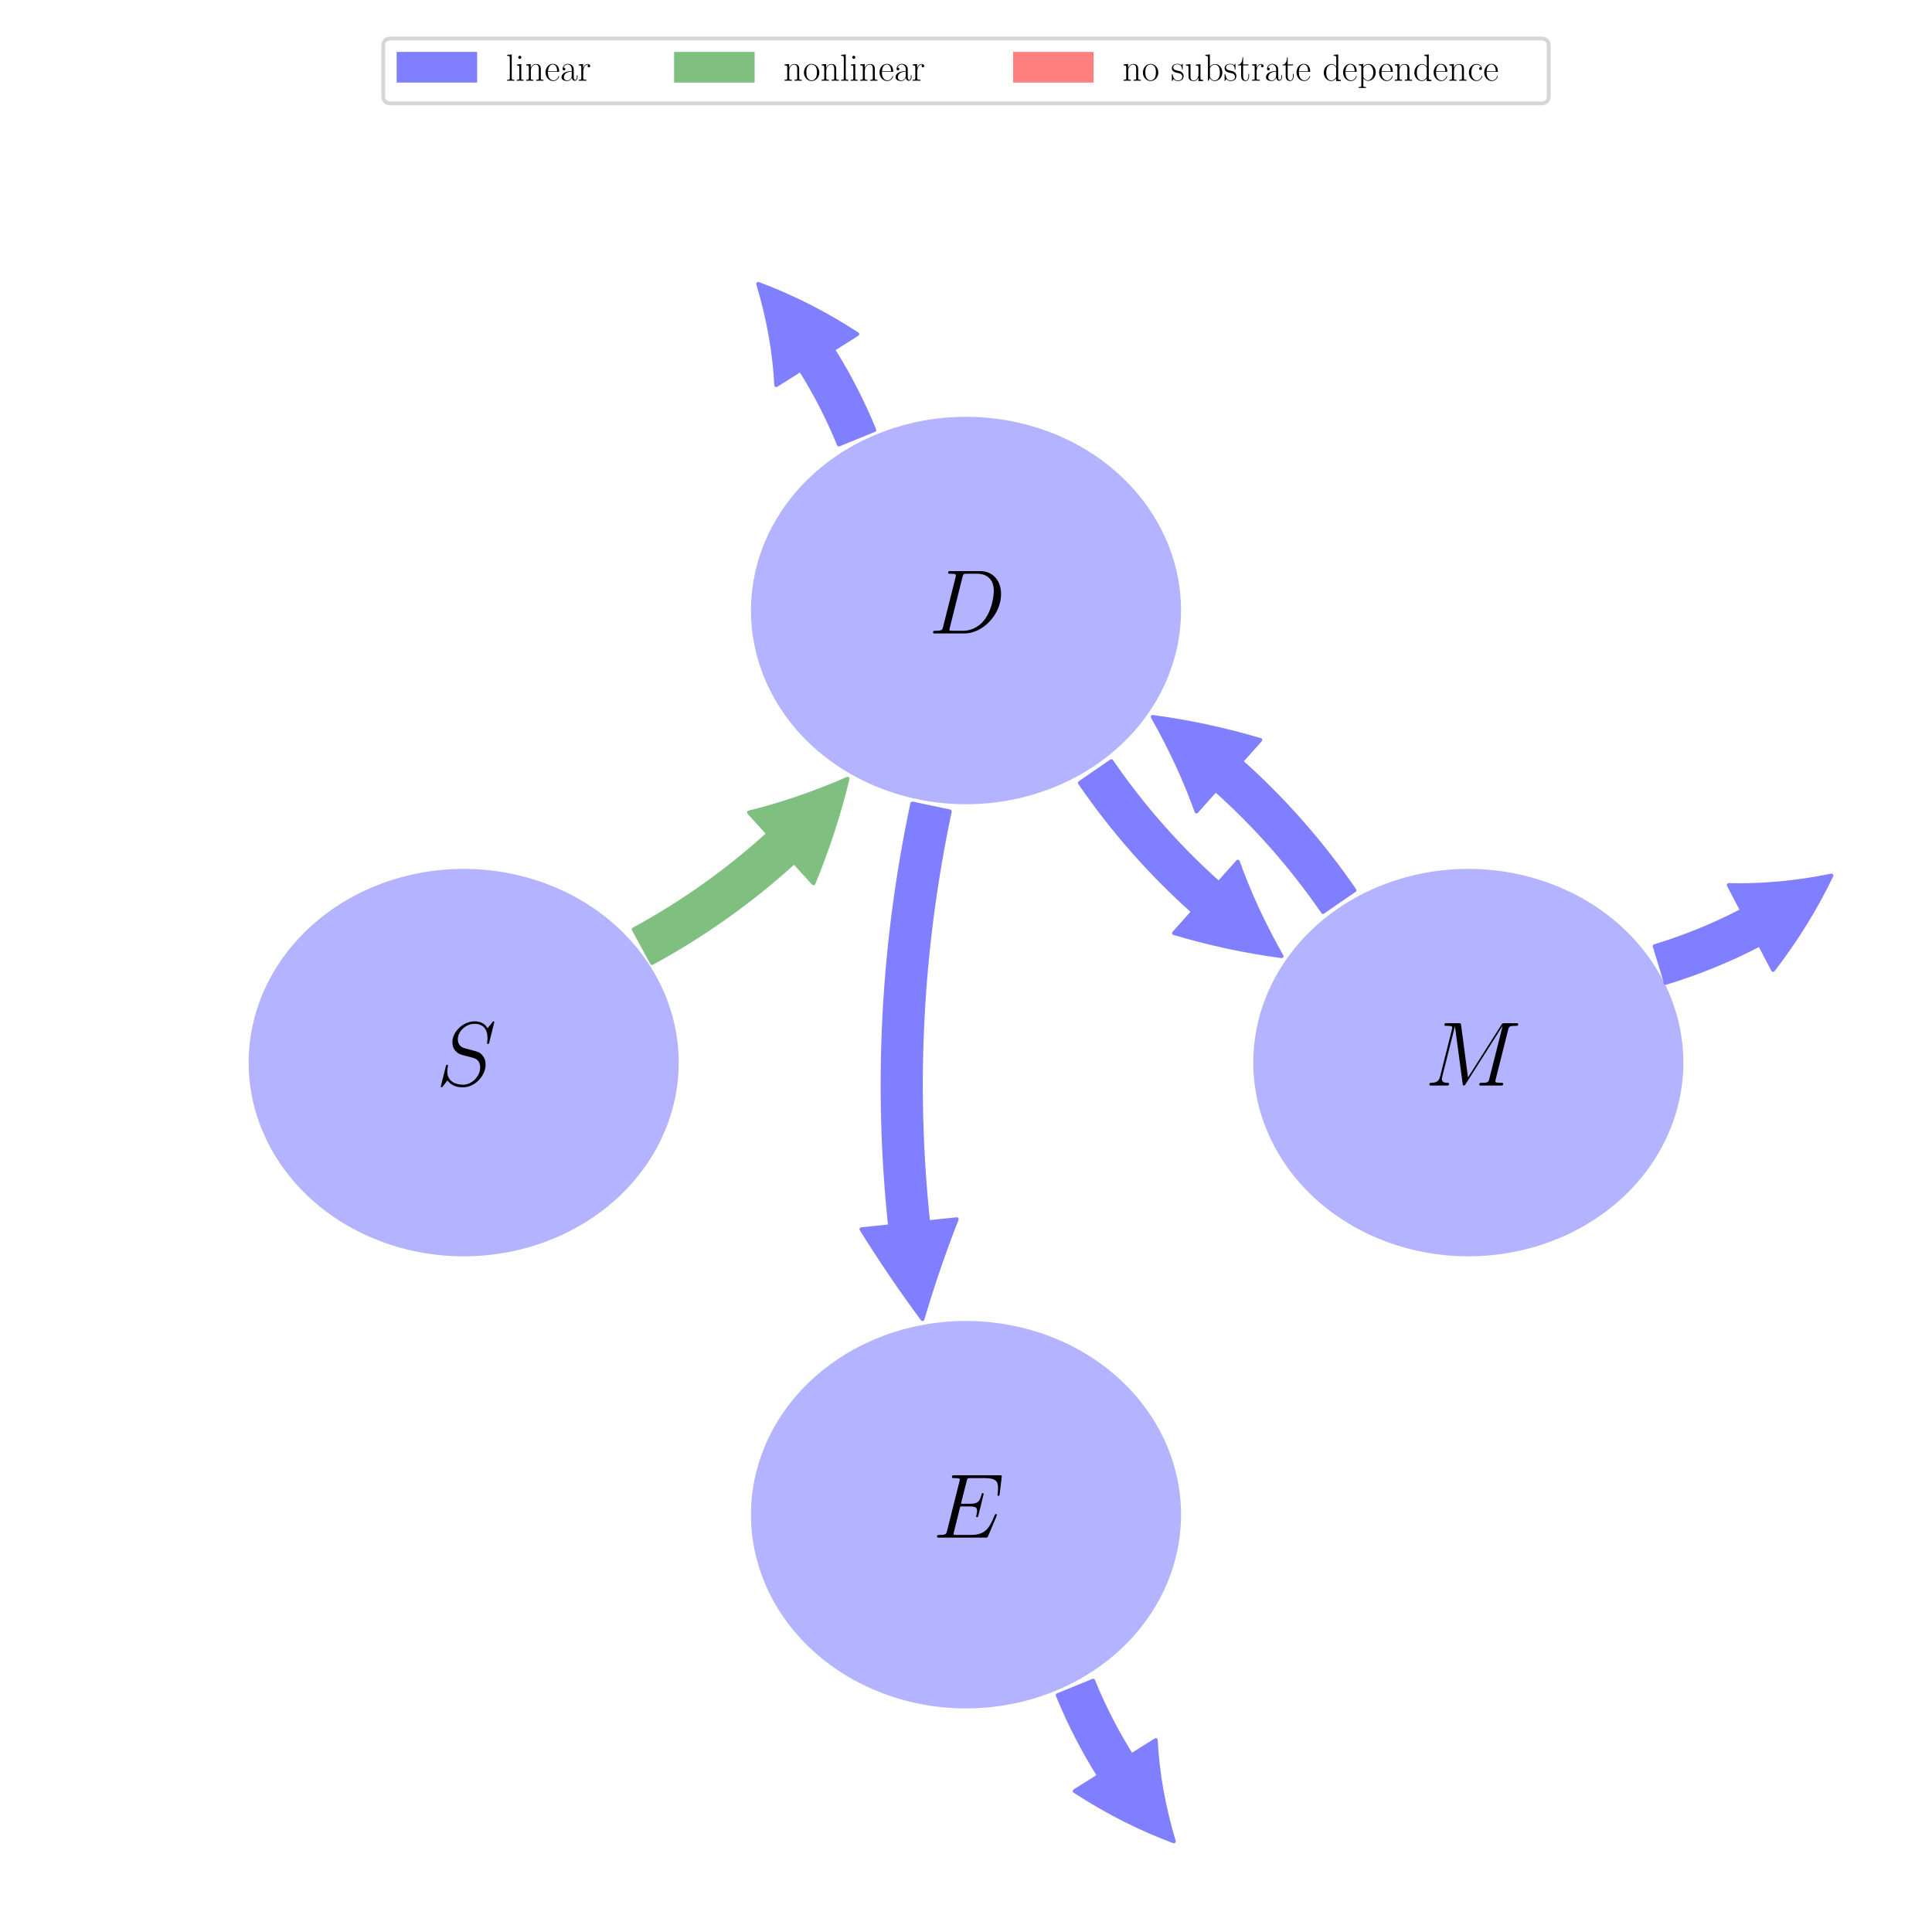
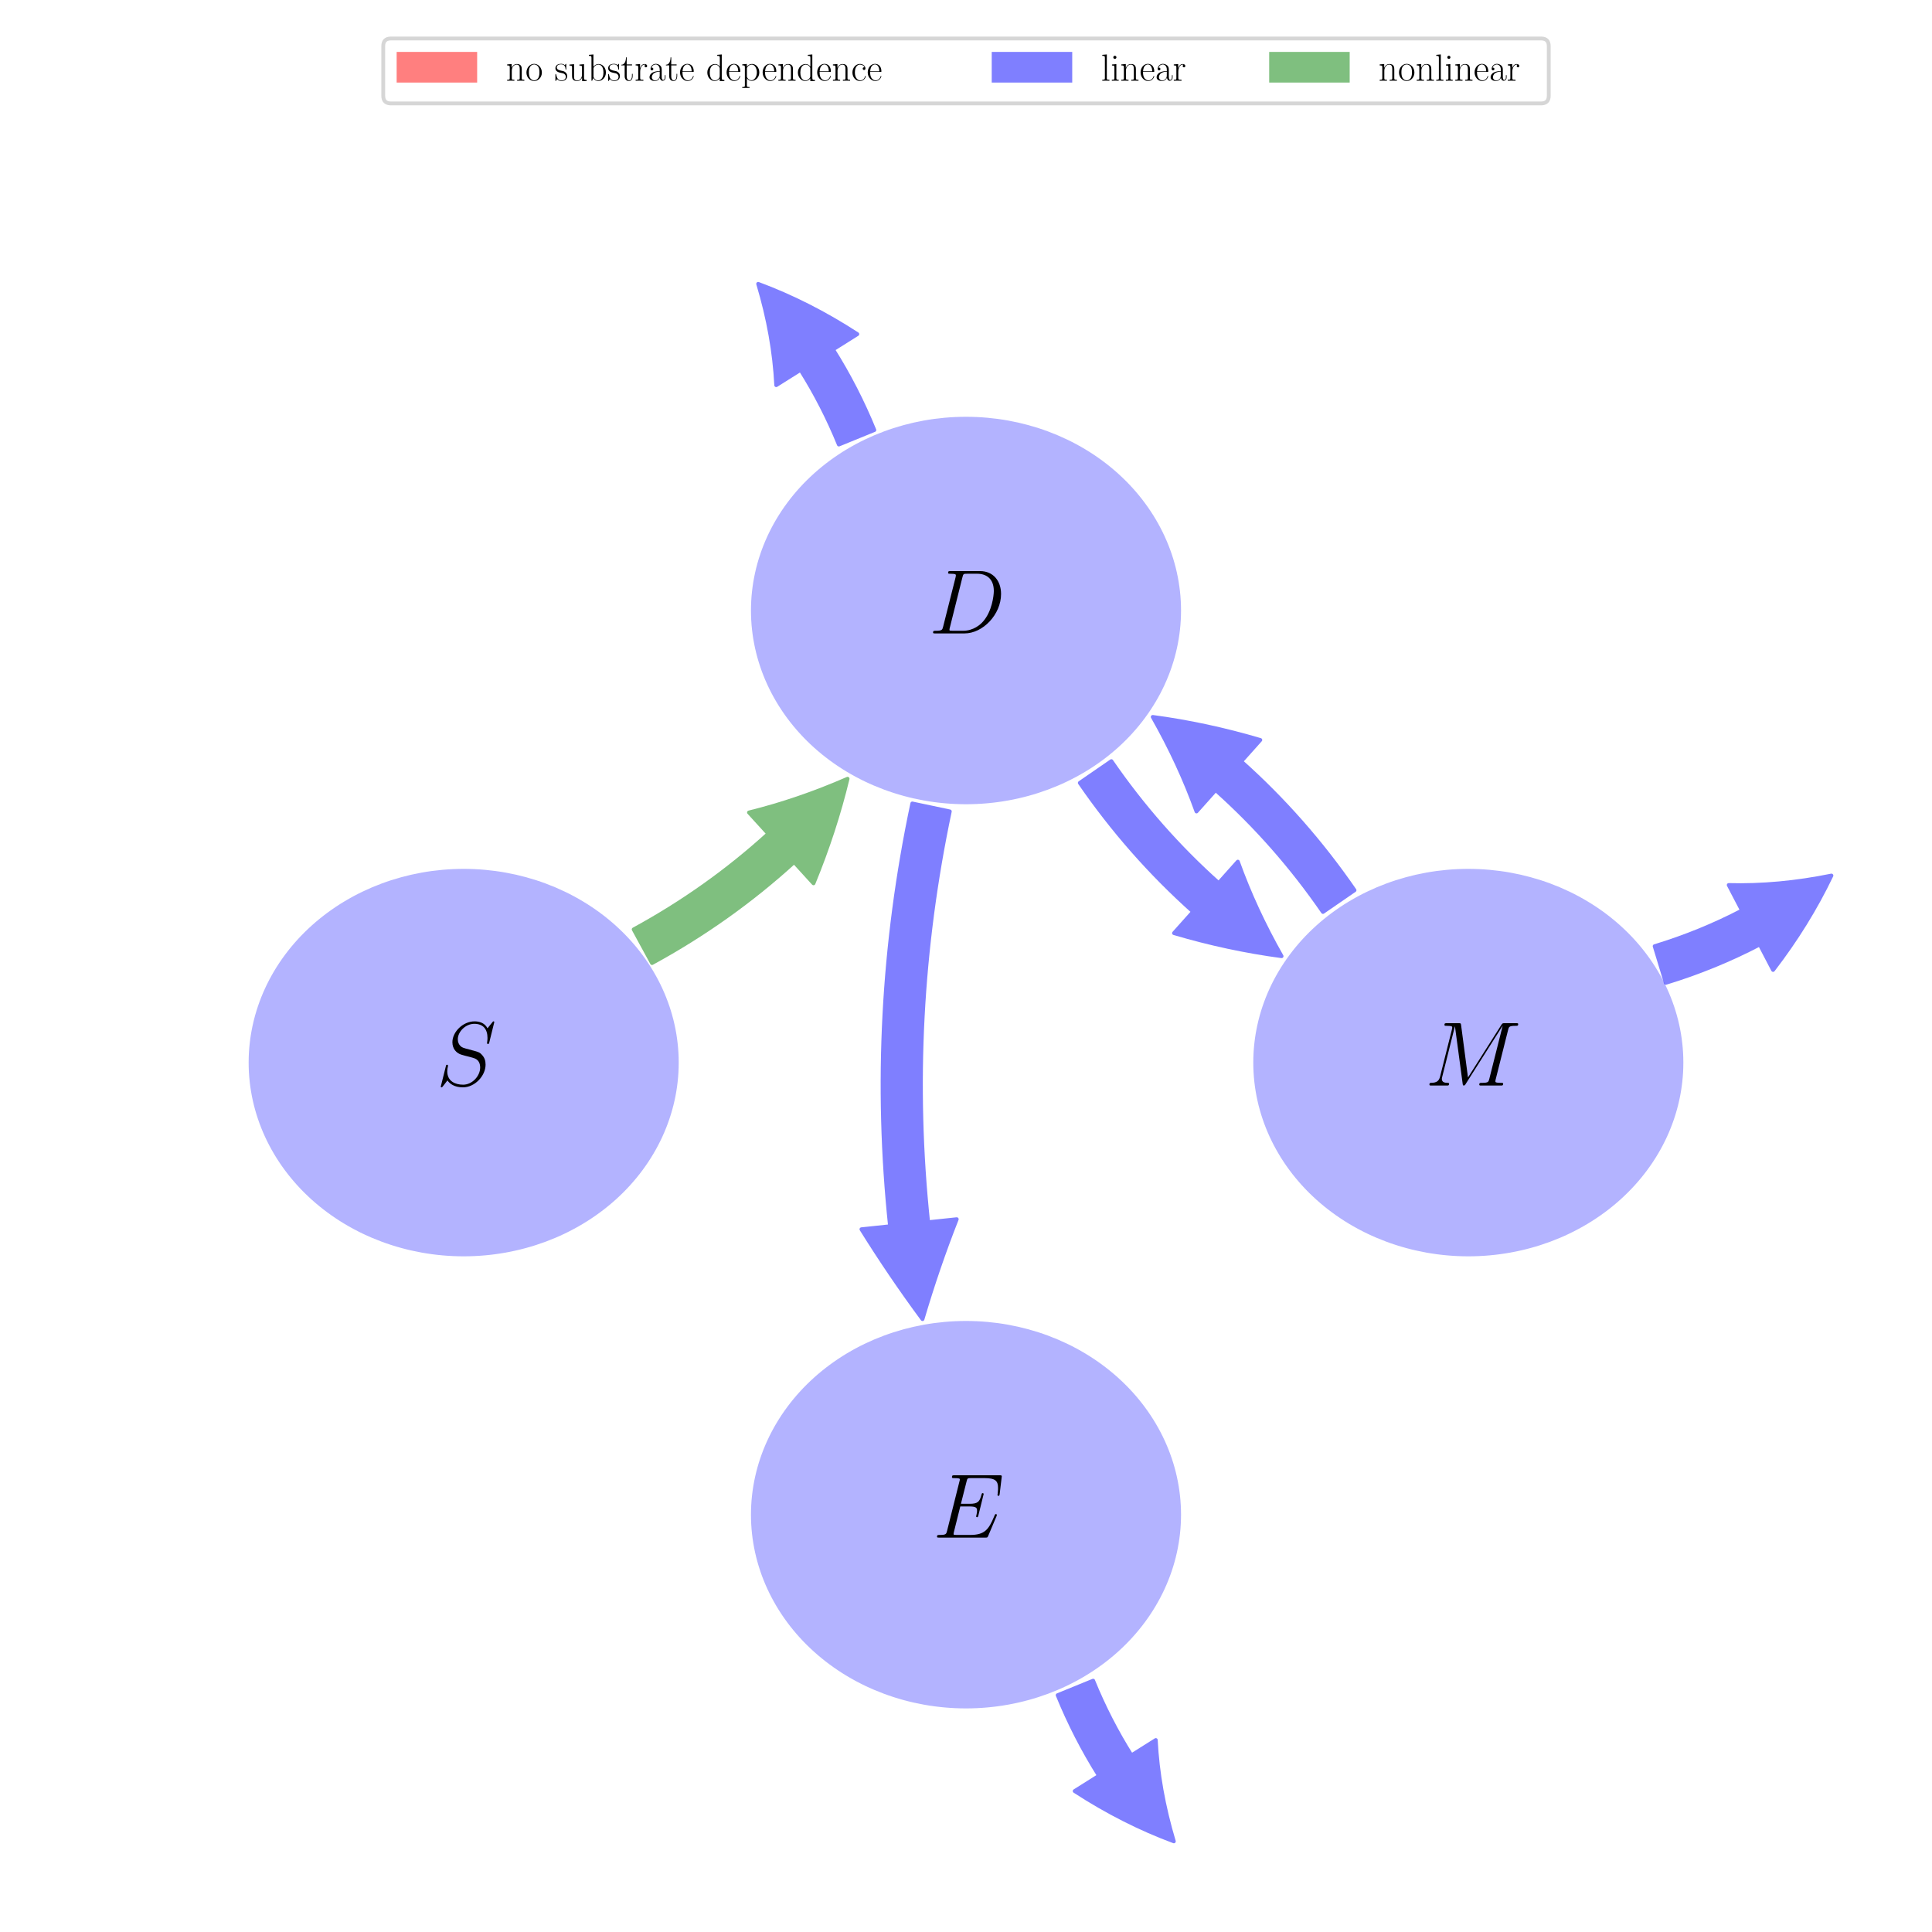
<svg xmlns="http://www.w3.org/2000/svg" xmlns:xlink="http://www.w3.org/1999/xlink" height="504pt" version="1.1" viewBox="0 0 504 504" width="504pt">
  <defs>
    <style type="text/css">
*{stroke-linecap:butt;stroke-linejoin:round;}
  </style>
  </defs>
  <g id="figure_1">
    <g id="patch_1">
      <path d="M 0 504  L 504 504  L 504 0  L 0 0  z " style="fill:#ffffff;" />
    </g>
    <g id="axes_1">
      <g id="patch_2">
-         <path clip-path="url(#p94af82f08e)" d="M 120.96 327.236  C 135.704 327.236 149.846 321.964 160.272 312.581  C 170.698 303.198 176.556 290.47 176.556 277.2  C 176.556 263.93 170.698 251.202 160.272 241.819  C 149.846 232.436 135.704 227.164 120.96 227.164  C 106.216 227.164 92.074 232.436 81.648 241.819  C 71.222 251.202 65.364 263.93 65.364 277.2  C 65.364 290.47 71.222 303.198 81.648 312.581  C 92.074 321.964 106.216 327.236 120.96 327.236  z " style="fill:#0000ff;opacity:0.3;stroke:#0000ff;stroke-linejoin:miter;" />
+         <path clip-path="url(#pfcebb69a79)" d="M 120.96 327.236  C 135.704 327.236 149.846 321.964 160.272 312.581  C 170.698 303.198 176.556 290.47 176.556 277.2  C 176.556 263.93 170.698 251.202 160.272 241.819  C 149.846 232.436 135.704 227.164 120.96 227.164  C 106.216 227.164 92.074 232.436 81.648 241.819  C 71.222 251.202 65.364 263.93 65.364 277.2  C 65.364 290.47 71.222 303.198 81.648 312.581  C 92.074 321.964 106.216 327.236 120.96 327.236  z " style="fill:#0000ff;opacity:0.3;stroke:#0000ff;stroke-linejoin:miter;" />
      </g>
      <g id="patch_3">
-         <path clip-path="url(#p94af82f08e)" d="M 252 209.3  C 266.744 209.3 280.886 204.028 291.312 194.645  C 301.738 185.262 307.596 172.534 307.596 159.264  C 307.596 145.994 301.738 133.266 291.312 123.883  C 280.886 114.5 266.744 109.228 252 109.228  C 237.256 109.228 223.114 114.5 212.688 123.883  C 202.262 133.266 196.404 145.994 196.404 159.264  C 196.404 172.534 202.262 185.262 212.688 194.645  C 223.114 204.028 237.256 209.3 252 209.3  z " style="fill:#0000ff;opacity:0.3;stroke:#0000ff;stroke-linejoin:miter;" />
+         <path clip-path="url(#pfcebb69a79)" d="M 252 209.3  C 266.744 209.3 280.886 204.028 291.312 194.645  C 301.738 185.262 307.596 172.534 307.596 159.264  C 307.596 145.994 301.738 133.266 291.312 123.883  C 280.886 114.5 266.744 109.228 252 109.228  C 237.256 109.228 223.114 114.5 212.688 123.883  C 202.262 133.266 196.404 145.994 196.404 159.264  C 196.404 172.534 202.262 185.262 212.688 194.645  C 223.114 204.028 237.256 209.3 252 209.3  z " style="fill:#0000ff;opacity:0.3;stroke:#0000ff;stroke-linejoin:miter;" />
      </g>
      <g id="patch_4">
-         <path clip-path="url(#p94af82f08e)" d="M 218.831 115.965  Q 214.641 105.704 208.84 96.486  L 202.492 100.48  Q 201.841 87.601 197.781 74.046  Q 211.039 78.967 223.651 87.165  L 217.304 91.16  Q 223.569 101.116 228.089 112.184  L 218.831 115.965  z " style="fill:#0000ff;opacity:0.5;stroke:#0000ff;stroke-linecap:round;" />
+         <path clip-path="url(#pfcebb69a79)" d="M 218.831 115.965  Q 214.641 105.704 208.84 96.486  L 202.492 100.48  Q 201.841 87.601 197.781 74.046  Q 211.039 78.967 223.651 87.165  L 217.304 91.16  Q 223.569 101.116 228.089 112.184  L 218.831 115.965  z " style="fill:#0000ff;opacity:0.5;stroke:#0000ff;stroke-linecap:round;" />
      </g>
      <g id="patch_5">
-         <path clip-path="url(#p94af82f08e)" d="M 383.04 327.236  C 397.784 327.236 411.926 321.964 422.352 312.581  C 432.778 303.198 438.636 290.47 438.636 277.2  C 438.636 263.93 432.778 251.202 422.352 241.819  C 411.926 232.436 397.784 227.164 383.04 227.164  C 368.296 227.164 354.154 232.436 343.728 241.819  C 333.302 251.202 327.444 263.93 327.444 277.2  C 327.444 290.47 333.302 303.198 343.728 312.581  C 354.154 321.964 368.296 327.236 383.04 327.236  z " style="fill:#0000ff;opacity:0.3;stroke:#0000ff;stroke-linejoin:miter;" />
+         <path clip-path="url(#pfcebb69a79)" d="M 383.04 327.236  C 397.784 327.236 411.926 321.964 422.352 312.581  C 432.778 303.198 438.636 290.47 438.636 277.2  C 438.636 263.93 432.778 251.202 422.352 241.819  C 411.926 232.436 397.784 227.164 383.04 227.164  C 368.296 227.164 354.154 232.436 343.728 241.819  C 333.302 251.202 327.444 263.93 327.444 277.2  C 327.444 290.47 333.302 303.198 343.728 312.581  C 354.154 321.964 368.296 327.236 383.04 327.236  z " style="fill:#0000ff;opacity:0.3;stroke:#0000ff;stroke-linejoin:miter;" />
      </g>
      <g id="patch_6">
-         <path clip-path="url(#p94af82f08e)" d="M 431.647 246.83  Q 443.577 243.194 454.44 237.522  L 450.969 230.874  Q 463.906 231.227 477.767 228.405  Q 471.668 241.158 462.54 253.034  L 459.069 246.386  Q 447.382 252.489 434.562 256.395  L 431.647 246.83  z " style="fill:#0000ff;opacity:0.5;stroke:#0000ff;stroke-linecap:round;" />
+         <path clip-path="url(#pfcebb69a79)" d="M 431.647 246.83  Q 443.577 243.194 454.44 237.522  L 450.969 230.874  Q 463.906 231.227 477.767 228.405  Q 471.668 241.158 462.54 253.034  L 459.069 246.386  Q 447.382 252.489 434.562 256.395  L 431.647 246.83  z " style="fill:#0000ff;opacity:0.5;stroke:#0000ff;stroke-linecap:round;" />
      </g>
      <g id="patch_7">
-         <path clip-path="url(#p94af82f08e)" d="M 252 445.172  C 266.744 445.172 280.886 439.9 291.312 430.517  C 301.738 421.134 307.596 408.406 307.596 395.136  C 307.596 381.866 301.738 369.138 291.312 359.755  C 280.886 350.372 266.744 345.1 252 345.1  C 237.256 345.1 223.114 350.372 212.688 359.755  C 202.262 369.138 196.404 381.866 196.404 395.136  C 196.404 408.406 202.262 421.134 212.688 430.517  C 223.114 439.9 237.256 445.172 252 445.172  z " style="fill:#0000ff;opacity:0.3;stroke:#0000ff;stroke-linejoin:miter;" />
+         <path clip-path="url(#pfcebb69a79)" d="M 252 445.172  C 266.744 445.172 280.886 439.9 291.312 430.517  C 301.738 421.134 307.596 408.406 307.596 395.136  C 307.596 381.866 301.738 369.138 291.312 359.755  C 280.886 350.372 266.744 345.1 252 345.1  C 237.256 345.1 223.114 350.372 212.688 359.755  C 202.262 369.138 196.404 381.866 196.404 395.136  C 196.404 408.406 202.262 421.134 212.688 430.517  C 223.114 439.9 237.256 445.172 252 445.172  z " style="fill:#0000ff;opacity:0.3;stroke:#0000ff;stroke-linejoin:miter;" />
      </g>
      <g id="patch_8">
-         <path clip-path="url(#p94af82f08e)" d="M 285.169 438.435  Q 289.359 448.696 295.16 457.914  L 301.508 453.92  Q 302.159 466.799 306.219 480.354  Q 292.961 475.433 280.349 467.235  L 286.696 463.24  Q 280.431 453.284 275.911 442.216  L 285.169 438.435  z " style="fill:#0000ff;opacity:0.5;stroke:#0000ff;stroke-linecap:round;" />
+         <path clip-path="url(#pfcebb69a79)" d="M 285.169 438.435  Q 289.359 448.696 295.16 457.914  L 301.508 453.92  Q 302.159 466.799 306.219 480.354  Q 292.961 475.433 280.349 467.235  L 286.696 463.24  Q 280.431 453.284 275.911 442.216  L 285.169 438.435  z " style="fill:#0000ff;opacity:0.5;stroke:#0000ff;stroke-linecap:round;" />
      </g>
      <g id="patch_9">
-         <path clip-path="url(#p94af82f08e)" d="M 165.308 242.451  Q 184.526 231.987 200.437 217.496  L 195.387 211.951  Q 208.179 208.793 221.11 203.149  Q 217.804 216.857 212.22 230.434  L 207.17 224.889  Q 190.367 240.192 170.09 251.234  L 165.308 242.451  z " style="fill:#008000;opacity:0.5;stroke:#008000;stroke-linecap:round;" />
+         <path clip-path="url(#pfcebb69a79)" d="M 165.308 242.451  Q 184.526 231.987 200.437 217.496  L 195.387 211.951  Q 208.179 208.793 221.11 203.149  Q 217.804 216.857 212.22 230.434  L 207.17 224.889  Q 190.367 240.192 170.09 251.234  L 165.308 242.451  z " style="fill:#008000;opacity:0.5;stroke:#008000;stroke-linecap:round;" />
      </g>
      <g id="patch_10">
-         <path clip-path="url(#p94af82f08e)" d="M 289.92 198.558  Q 302.132 216.277 317.918 230.371  L 322.913 224.777  Q 327.365 237.169 334.327 249.441  Q 320.349 247.585 306.263 243.425  L 311.258 237.831  Q 294.578 222.938 281.686 204.232  L 289.92 198.558  z " style="fill:#0000ff;opacity:0.5;stroke:#0000ff;stroke-linecap:round;" />
+         <path clip-path="url(#pfcebb69a79)" d="M 289.92 198.558  Q 302.132 216.277 317.918 230.371  L 322.913 224.777  Q 327.365 237.169 334.327 249.441  Q 320.349 247.585 306.263 243.425  L 311.258 237.831  Q 294.578 222.938 281.686 204.232  L 289.92 198.558  z " style="fill:#0000ff;opacity:0.5;stroke:#0000ff;stroke-linecap:round;" />
      </g>
      <g id="patch_11">
-         <path clip-path="url(#p94af82f08e)" d="M 247.776 211.671  Q 236.462 265.117 242.128 318.838  L 249.587 318.052  Q 244.623 330.64 240.653 344.118  Q 232.299 332.826 224.725 320.674  L 232.184 319.887  Q 226.351 264.594 237.993 209.6  L 247.776 211.671  z " style="fill:#0000ff;opacity:0.5;stroke:#0000ff;stroke-linecap:round;" />
+         <path clip-path="url(#pfcebb69a79)" d="M 247.776 211.671  Q 236.462 265.117 242.128 318.838  L 249.587 318.052  Q 244.623 330.64 240.653 344.118  Q 232.299 332.826 224.725 320.674  L 232.184 319.887  Q 226.351 264.594 237.993 209.6  L 247.776 211.671  z " style="fill:#0000ff;opacity:0.5;stroke:#0000ff;stroke-linecap:round;" />
      </g>
      <g id="patch_12">
-         <path clip-path="url(#p94af82f08e)" d="M 345.12 237.906  Q 332.908 220.187 317.122 206.093  L 312.127 211.687  Q 307.675 199.295 300.713 187.023  Q 314.691 188.879 328.777 193.039  L 323.782 198.633  Q 340.462 213.526 353.354 232.232  L 345.12 237.906  z " style="fill:#0000ff;opacity:0.5;stroke:#0000ff;stroke-linecap:round;" />
+         <path clip-path="url(#pfcebb69a79)" d="M 345.12 237.906  Q 332.908 220.187 317.122 206.093  L 312.127 211.687  Q 307.675 199.295 300.713 187.023  Q 314.691 188.879 328.777 193.039  L 323.782 198.633  Q 340.462 213.526 353.354 232.232  L 345.12 237.906  z " style="fill:#0000ff;opacity:0.5;stroke:#0000ff;stroke-linecap:round;" />
      </g>
      <g id="text_1">
        <defs>
          <path d="M 63.5 69.109  C 63.5 70 62.797 70 62.594 70  C 62.203 70 62.094 69.906 60.906 68.406  C 60.297 67.703 56.203 62.516 56.094 62.422  C 52.797 68.906 46.203 70 42 70  C 29.297 70 17.797 58.484 17.797 47.266  C 17.797 39.828 22.297 35.453 27.203 33.766  C 28.297 33.359 34.203 31.766 37.203 31.078  C 42.297 29.688 43.594 29.297 45.703 27.109  C 46.094 26.609 48.094 24.328 48.094 19.656  C 48.094 10.422 39.5 0.891 29.5 0.891  C 21.297 0.891 12.203 4.375 12.203 15.484  C 12.203 17.375 12.594 19.766 12.906 20.75  C 12.906 21.062 13 21.531 13 21.734  C 13 22.141 12.797 22.641 12 22.641  C 11.094 22.641 11 22.438 10.594 20.75  L 5.5 0.375  C 5.5 0.281 5.094 -1 5.094 -1.109  C 5.094 -2 5.906 -2 6.094 -2  C 6.5 -2 6.594 -1.906 7.797 -0.406  L 12.406 5.562  C 14.797 1.969 20 -2 29.297 -2  C 42.203 -2 54 10.406 54 22.812  C 54 27 53 30.672 49.203 34.328  C 47.094 36.422 45.297 36.922 36.094 39.312  C 29.406 41.094 28.5 41.391 26.703 42.984  C 25 44.656 23.703 47.047 23.703 50.422  C 23.703 58.766 32.203 67.312 41.703 67.312  C 51.5 67.312 56.094 61.344 56.094 51.922  C 56.094 49.344 55.594 46.656 55.594 46.266  C 55.594 45.359 56.406 45.359 56.703 45.359  C 57.594 45.359 57.703 45.656 58.094 47.25  z " id="CMMI12-83" />
        </defs>
        <g transform="translate(113.7607 283.1768)scale(0.24 -0.24)">
          <use transform="scale(0.996264)" xlink:href="#CMMI12-83" />
        </g>
      </g>
      <g id="text_2">
        <defs>
          <path d="M 15.703 7.375  C 14.797 3.891 14.594 2.891 7.594 2.891  C 5.703 2.891 4.703 2.891 4.703 1.094  C 4.703 0 5.297 0 7.297 0  L 39 0  C 59.203 0 78.906 20.812 78.906 43.016  C 78.906 57.359 70.297 68 56 68  L 23.906 68  C 22 68 21.094 68 21.094 66.109  C 21.094 65.109 22 65.109 23.5 65.109  C 29.594 65.109 29.594 64.312 29.594 63.219  C 29.594 63.031 29.594 62.422 29.203 60.922  z M 36.797 61.422  C 37.703 65.109 38.094 65.109 42 65.109  L 53 65.109  C 62.406 65.109 71 60.031 71 46.297  C 71 41.312 69 24 59.297 13.047  C 56.5 9.766 48.906 2.891 37.406 2.891  L 26 2.891  C 24.594 2.891 24.406 2.891 23.797 3  C 22.703 3.094 22.594 3.297 22.594 4.094  C 22.594 4.797 22.797 5.391 23 6.281  z " id="CMMI12-68" />
        </defs>
        <g transform="translate(242.2807 165.2408)scale(0.24 -0.24)">
          <use transform="scale(0.996264)" xlink:href="#CMMI12-68" />
        </g>
      </g>
      <g id="text_3">
        <defs>
          <path d="M 90.797 60.719  C 91.703 64.109 91.906 65.109 99 65.109  C 100.906 65.109 101.797 65.109 101.797 67  C 101.797 68 101.094 68 99.203 68  L 87.203 68  C 84.703 68 84.594 67.906 83.5 66.297  L 47 8.781  L 39.5 65.797  C 39.203 68 39.094 68 36.5 68  L 24.094 68  C 22.203 68 21.297 68 21.297 66.109  C 21.297 65.109 22.203 65.109 23.703 65.109  C 29.797 65.109 29.797 64.312 29.797 63.219  C 29.797 63.031 29.797 62.422 29.406 60.922  L 16.594 9.906  C 15.406 5.109 13.094 2.906 6.406 2.906  C 6.094 2.906 4.906 2.906 4.906 1.141  C 4.906 0 5.797 0 6.203 0  C 8.203 0 13.297 0 15.297 0  L 20.094 0  C 21.5 0 23.203 0 24.594 0  C 25.297 0 26.406 0 26.406 1.906  C 26.406 2.812 25.406 2.906 25 2.906  C 21.703 2.906 18.5 3.5 18.5 7.094  C 18.5 8.094 18.5 8.188 18.906 9.578  L 32.703 64.516  L 32.797 64.516  L 41.094 2.688  C 41.406 0.297 41.5 0 42.406 0  C 43.5 0 44 0.797 44.5 1.703  L 84.703 65.016  L 84.797 65.016  L 70.297 7.391  C 69.406 3.906 69.203 2.906 62.203 2.906  C 60.297 2.906 59.297 2.906 59.297 1.094  C 59.297 0 60.203 0 60.797 0  C 62.5 0 64.5 0 66.203 0  L 78 0  C 79.703 0 81.797 0 83.5 0  C 84.297 0 85.406 0 85.406 1.906  C 85.406 2.906 84.5 2.906 83 2.906  C 76.906 2.906 76.906 3.656 76.906 4.594  C 76.906 4.703 76.906 5.391 77.094 6.188  z " id="CMMI12-77" />
        </defs>
        <g transform="translate(371.7152 283.1768)scale(0.24 -0.24)">
          <use transform="scale(0.996264)" xlink:href="#CMMI12-77" />
        </g>
      </g>
      <g id="text_4">
        <defs>
          <path d="M 69.5 23.266  C 69.594 23.562 69.906 24.281 69.906 24.672  C 69.906 25.172 69.5 25.672 68.906 25.672  C 68.5 25.672 68.297 25.578 68 25.266  C 67.797 25.172 67.797 24.969 66.906 22.953  C 61 8.906 56.703 2.891 40.703 2.891  L 26.094 2.891  C 24.703 2.891 24.5 2.891 23.906 3  C 22.797 3.094 22.703 3.297 22.703 4.094  C 22.703 4.797 22.906 5.391 23.094 6.297  L 30 34  L 39.906 34  C 47.703 34 48.297 32.281 48.297 29.281  C 48.297 28.281 48.297 27.375 47.594 24.375  C 47.406 23.969 47.297 23.562 47.297 23.266  C 47.297 22.562 47.797 22.266 48.406 22.266  C 49.297 22.266 49.406 22.953 49.797 24.359  L 55.5 47.531  C 55.5 48.016 55.094 48.516 54.5 48.516  C 53.594 48.516 53.5 48.125 53.094 46.719  C 51.094 39.078 49.094 36.891 40.203 36.891  L 30.703 36.891  L 36.906 61.406  C 37.797 64.906 38 64.906 42.094 64.906  L 56.406 64.906  C 68.703 64.906 71.203 61.609 71.203 54.031  C 71.203 53.922 71.203 51.141 70.797 47.844  C 70.703 47.438 70.594 46.844 70.594 46.641  C 70.594 45.844 71.094 45.547 71.703 45.547  C 72.406 45.547 72.797 45.953 73 47.734  L 75.094 65.219  C 75.094 65.547 75.297 66.609 75.297 66.828  C 75.297 68 74.406 68 72.594 68  L 23.797 68  C 21.906 68 20.906 68 20.906 66.078  C 20.906 64.906 21.594 64.906 23.297 64.906  C 29.5 64.906 29.5 64.281 29.5 63.312  C 29.5 62.812 29.406 62.406 29.094 61.312  L 15.594 7.391  C 14.703 3.891 14.5 2.891 7.5 2.891  C 5.594 2.891 4.594 2.891 4.594 1.094  C 4.594 0 5.203 0 7.203 0  L 57.406 0  C 59.594 0 59.703 0.094 60.406 1.719  z " id="CMMI12-69" />
        </defs>
        <g transform="translate(243.3347 401.1128)scale(0.24 -0.24)">
          <use transform="scale(0.996264)" xlink:href="#CMMI12-69" />
        </g>
      </g>
      <g id="legend_1">
        <g id="patch_13">
          <path d="M 101.975 26.977  L 402.025 26.977  Q 404.025 26.977 404.025 24.977  L 404.025 12.04  Q 404.025 10.04 402.025 10.04  L 101.975 10.04  Q 99.975 10.04 99.975 12.04  L 99.975 24.977  Q 99.975 26.977 101.975 26.977  z " style="fill:#ffffff;opacity:0.8;stroke:#cccccc;stroke-linejoin:miter;" />
        </g>
        <g id="patch_14">
-           <path d="M 103.975 21.04  L 123.975 21.04  L 123.975 14.04  L 103.975 14.04  z " style="fill:#0000ff;opacity:0.5;stroke:#0000ff;stroke-linejoin:miter;" />
+           <path d="M 103.975 21.04  L 123.975 21.04  L 123.975 14.04  L 103.975 14.04  z " style="fill:#ff0000;opacity:0.5;stroke:#ff0000;stroke-linejoin:miter;" />
        </g>
        <g id="text_5">
          <defs>
-             <path d="M 15.297 68.688  L 3.406 67.594  L 3.406 65  C 9.297 65 10.203 64.406 10.203 59.641  L 10.203 6.656  C 10.203 2.875 9.797 2.391 3.406 2.391  L 3.406 -0.203  C 5.797 0 10.203 0 12.703 0  C 15.297 0 19.703 0 22.094 -0.203  L 22.094 2.391  C 15.703 2.391 15.297 2.781 15.297 6.656  z " id="CMR17-108" />
-             <path d="M 15.5 61.078  C 15.5 63.266 13.703 65.156 11.406 65.156  C 9.203 65.156 7.297 63.375 7.297 61.078  C 7.297 58.891 9.094 57 11.406 57  C 13.594 57 15.5 58.797 15.5 61.078  z M 3.797 42.281  L 3.797 39.703  C 9.406 39.703 10.203 39.094 10.203 34.328  L 10.203 6.672  C 10.203 2.875 9.797 2.391 3.406 2.391  L 3.406 -0.203  C 5.797 0 10.094 0 12.594 0  C 15 0 19.094 0 21.406 -0.203  L 21.406 2.391  C 15.5 2.391 15.297 2.984 15.297 6.562  L 15.297 43.375  z " id="CMR17-105" />
            <path d="M 41.5 30.203  C 41.5 35.297 40.5 43.594 28.703 43.594  C 20.797 43.594 16.703 37.5 15.203 33.5  L 15.094 33.5  L 15.094 43.594  L 3.297 42.5  L 3.297 39.906  C 9.203 39.906 10.094 39.297 10.094 34.5  L 10.094 6.688  C 10.094 2.875 9.703 2.391 3.297 2.391  L 3.297 -0.203  C 5.703 0 10.094 0 12.703 0  C 15.297 0 19.797 0 22.203 -0.203  L 22.203 2.391  C 15.797 2.391 15.406 2.781 15.406 6.688  L 15.406 25.906  C 15.406 35.109 21 42 28 42  C 35.406 42 36.203 35.406 36.203 30.594  L 36.203 6.688  C 36.203 2.875 35.797 2.391 29.406 2.391  L 29.406 -0.203  C 31.797 0 36.203 0 38.797 0  C 41.406 0 45.906 0 48.297 -0.203  L 48.297 2.391  C 41.906 2.391 41.5 2.781 41.5 6.688  z " id="CMR17-110" />
-             <path d="M 38.094 23  C 38.5 23.406 38.5 23.609 38.5 24.625  C 38.5 34.969 33.094 44 21.703 44  C 11.094 44 2.703 33.891 2.703 21.609  C 2.703 8.609 12.203 -1 22.797 -1  C 34 -1 38.406 9.484 38.406 11.562  C 38.406 12.25 37.797 12.25 37.594 12.25  C 36.906 12.25 36.797 12.047 36.406 10.875  C 34.203 4.141 28.703 0.797 23.5 0.797  C 19.203 0.797 14.906 3.172 12.203 7.5  C 9.094 12.547 9.094 18.375 9.094 23  z M 9.203 24.5  C 9.906 39.141 17.594 42.406 21.594 42.406  C 28.406 42.406 33 35.891 33.094 24.5  z " id="CMR17-101" />
-             <path d="M 36 25.828  C 36 32.375 36 35.844 31.797 39.734  C 28.094 43 23.797 44 20.406 44  C 12.5 44 6.797 37.609 6.797 30.797  C 6.797 27 9.797 27 10.406 27  C 11.703 27 14 27.781 14 30.531  C 14 33 12.094 34.078 10.406 34.078  C 10 34.078 9.5 33.969 9.203 33.875  C 11.297 40.5 16.703 42.406 20.203 42.406  C 25.203 42.406 30.703 37.953 30.703 29.453  L 30.703 25  C 24.797 25 17.703 24.203 12.094 21.203  C 5.797 17.703 4 12.703 4 8.906  C 4 1.203 13 -1 18.297 -1  C 23.797 -1 28.906 2.172 31.094 7.984  C 31.297 3.641 34.094 -0.281 38.5 -0.281  C 40.594 -0.281 45.906 1.094 45.906 8.859  L 45.906 14.375  L 44.094 14.375  L 44.094 8.781  C 44.094 2.781 41.406 2 40.094 2  C 36 2 36 7.156 36 11.531  z M 30.703 13.594  C 30.703 4.953 24.5 0.594 19 0.594  C 14 0.594 10.094 4.297 10.094 8.906  C 10.094 11.891 11.406 17.188 17.203 20.391  C 22 23.094 27.5 23.5 30.703 23.5  z " id="CMR17-97" />
-             <path d="M 15 23.391  C 15 33 19.094 42 26.594 42  C 27.297 42 28 41.906 28.703 41.594  C 28.703 41.594 26.5 40.891 26.5 38.312  C 26.5 35.906 28.406 34.906 29.906 34.906  C 31.094 34.906 33.297 35.609 33.297 38.406  C 33.297 41.609 30.094 43.594 26.703 43.594  C 19.094 43.594 15.797 36.203 14.797 32.703  L 14.703 32.703  L 14.703 43.594  L 3.094 42.5  L 3.094 39.906  C 9 39.906 9.906 39.297 9.906 34.5  L 9.906 6.688  C 9.906 2.875 9.5 2.391 3.094 2.391  L 3.094 -0.203  C 5.5 0 10.094 0 12.703 0  C 15.594 0 20.703 0 23.406 -0.203  L 23.406 2.391  C 16.203 2.391 15 2.391 15 6.875  z " id="CMR17-114" />
-           </defs>
-           <g transform="translate(131.9752 21.04)scale(0.1 -0.1)">
-             <use transform="scale(0.996264)" xlink:href="#CMR17-108" />
-             <use transform="translate(24.87106 0)scale(0.996264)" xlink:href="#CMR17-105" />
-             <use transform="translate(49.74212 0)scale(0.996264)" xlink:href="#CMR17-110" />
-             <use transform="translate(100.6375 0)scale(0.996264)" xlink:href="#CMR17-101" />
-             <use transform="translate(141.1231 0)scale(0.996264)" xlink:href="#CMR17-97" />
-             <use transform="translate(186.8136 0)scale(0.996264)" xlink:href="#CMR17-114" />
-           </g>
-         </g>
-         <g id="patch_15">
-           <path d="M 176.356 21.04  L 196.356 21.04  L 196.356 14.04  L 176.356 14.04  z " style="fill:#008000;opacity:0.5;stroke:#008000;stroke-linejoin:miter;" />
-         </g>
-         <g id="text_6">
-           <defs>
            <path d="M 43.094 21.188  C 43.094 34 33.797 44 22.906 44  C 12 44 2.703 34 2.703 21.188  C 2.703 8.609 12 -1 22.906 -1  C 33.797 -1 43.094 8.609 43.094 21.188  z M 22.906 0.797  C 18.203 0.797 14.203 3.594 11.906 7.5  C 9.406 11.984 9.094 17.594 9.094 22  C 9.094 26.203 9.297 31.406 11.906 35.906  C 13.906 39.203 17.797 42.406 22.906 42.406  C 27.406 42.406 31.203 39.906 33.594 36.406  C 36.703 31.703 36.703 25.109 36.703 22  C 36.703 18.094 36.5 12.109 33.797 7.297  C 31 2.703 26.703 0.797 22.906 0.797  z " id="CMR17-111" />
-           </defs>
-           <g transform="translate(204.3561 21.04)scale(0.1 -0.1)">
-             <use transform="scale(0.996264)" xlink:href="#CMR17-110" />
-             <use transform="translate(50.89537 0)scale(0.996264)" xlink:href="#CMR17-111" />
-             <use transform="translate(96.58585 0)scale(0.996264)" xlink:href="#CMR17-110" />
-             <use transform="translate(147.4812 0)scale(0.996264)" xlink:href="#CMR17-108" />
-             <use transform="translate(172.3523 0)scale(0.996264)" xlink:href="#CMR17-105" />
-             <use transform="translate(197.2233 0)scale(0.996264)" xlink:href="#CMR17-110" />
-             <use transform="translate(248.1187 0)scale(0.996264)" xlink:href="#CMR17-101" />
-             <use transform="translate(288.6044 0)scale(0.996264)" xlink:href="#CMR17-97" />
-             <use transform="translate(334.2948 0)scale(0.996264)" xlink:href="#CMR17-114" />
-           </g>
-         </g>
-         <g id="patch_16">
-           <path d="M 264.788 21.04  L 284.788 21.04  L 284.788 14.04  L 264.788 14.04  z " style="fill:#ff0000;opacity:0.5;stroke:#ff0000;stroke-linejoin:miter;" />
-         </g>
-         <g id="text_7">
-           <defs>
            <path d="M 30.906 42.141  C 30.906 43.953 30.797 44.047 30.203 44.047  C 29.797 44.047 29.703 43.953 28.5 42.453  C 28.203 42.047 27.297 41.031 27 40.641  C 23.797 44.047 19.297 44.047 17.594 44.047  C 6.5 44.047 2.5 38.234 2.5 32.438  C 2.5 23.406 12.703 21.328 15.594 20.703  C 21.906 19.422 24.094 19.016 26.203 17.203  C 27.5 16.016 29.703 13.812 29.703 10.219  C 29.703 6 27.297 0.594 18.094 0.594  C 9.406 0.594 6.297 7.188 4.5 15.953  C 4.203 17.344 4.203 17.453 3.406 17.453  C 2.594 17.453 2.5 17.344 2.5 15.359  L 2.5 0.984  C 2.5 -0.797 2.594 -0.906 3.203 -0.906  C 3.703 -0.906 3.797 -0.797 4.297 0  C 4.906 0.891 6.406 3.297 7 4.312  C 9 1.609 12.5 -1 18.094 -1  C 28 -1 33.297 4.422 33.297 12.25  C 33.297 17.375 30.594 20.078 29.297 21.281  C 26.297 24.391 22.797 25.094 18.594 25.891  C 13.094 27.109 6.094 28.516 6.094 34.641  C 6.094 37.234 7.5 42.766 17.594 42.766  C 28.297 42.766 28.906 32.719 29.094 29.5  C 29.203 29 29.703 28.891 30 28.891  C 30.906 28.891 30.906 29.203 30.906 30.906  z " id="CMR17-115" />
            <path d="M 29.406 42.078  L 29.406 39.5  C 35.297 39.5 36.203 38.891 36.203 34.156  L 36.203 16.125  C 36.203 7.812 31.703 0.594 24.297 0.594  C 16.094 0.594 15.406 5.438 15.406 10.594  L 15.406 43.172  L 3.297 42.078  L 3.297 39.5  C 7.297 39.5 10 39.5 10.094 35.531  L 10.094 16.531  C 10.094 9.891 10.094 5.641 12.703 2.859  C 14 1.578 16.5 -1 23.703 -1  C 32.203 -1 35.5 5.891 36.297 7.906  L 36.406 7.906  L 36.406 -0.984  L 48.297 -0.984  L 48.297 2  C 42.406 2 41.5 2.594 41.5 7.391  L 41.5 43.172  z " id="CMR17-117" />
            <path d="M 15 68.688  L 3.094 67.594  L 3.094 65  C 9 65 9.906 64.406 9.906 59.641  L 9.906 -0.203  L 11.703 -0.203  L 14.594 6.891  C 17.5 2.203 21.797 -1 27.594 -1  C 37.594 -1 47.703 7.812 47.703 21.406  C 47.703 34.188 38.703 43.594 28.594 43.594  C 22.406 43.594 18 40.297 15 36.406  z M 15.203 31.312  C 15.203 33.094 15.203 33.406 16.594 35.5  C 20.5 41.516 26.094 42 28 42  C 31 42 41.297 40.391 41.297 21.5  C 41.297 1.688 29.5 0.594 27.094 0.594  C 24 0.594 19.5 1.781 16.297 7.594  C 15.203 9.5 15.203 9.703 15.203 11.484  z " id="CMR17-98" />
            <path d="M 15.094 40  L 29.094 40  L 29.094 42.578  L 15.094 42.578  L 15.094 61  L 13.297 61  C 13.094 50.703 9.594 41.688 1.094 41.688  L 1.094 40  L 9.797 40  L 9.797 12.047  C 9.797 10.156 9.797 -1 21.406 -1  C 27.297 -1 30.703 4.781 30.703 12.141  L 30.703 17.812  L 28.906 17.812  L 28.906 12.234  C 28.906 5.375 26.203 0.797 22 0.797  C 19.094 0.797 15.094 2.781 15.094 11.844  z " id="CMR17-116" />
+             <path d="M 15 23.391  C 15 33 19.094 42 26.594 42  C 27.297 42 28 41.906 28.703 41.594  C 28.703 41.594 26.5 40.891 26.5 38.312  C 26.5 35.906 28.406 34.906 29.906 34.906  C 31.094 34.906 33.297 35.609 33.297 38.406  C 33.297 41.609 30.094 43.594 26.703 43.594  C 19.094 43.594 15.797 36.203 14.797 32.703  L 14.703 32.703  L 14.703 43.594  L 3.094 42.5  L 3.094 39.906  C 9 39.906 9.906 39.297 9.906 34.5  L 9.906 6.688  C 9.906 2.875 9.5 2.391 3.094 2.391  L 3.094 -0.203  C 5.5 0 10.094 0 12.703 0  C 15.594 0 20.703 0 23.406 -0.203  L 23.406 2.391  C 16.203 2.391 15 2.391 15 6.875  z " id="CMR17-114" />
+             <path d="M 36 25.828  C 36 32.375 36 35.844 31.797 39.734  C 28.094 43 23.797 44 20.406 44  C 12.5 44 6.797 37.609 6.797 30.797  C 6.797 27 9.797 27 10.406 27  C 11.703 27 14 27.781 14 30.531  C 14 33 12.094 34.078 10.406 34.078  C 10 34.078 9.5 33.969 9.203 33.875  C 11.297 40.5 16.703 42.406 20.203 42.406  C 25.203 42.406 30.703 37.953 30.703 29.453  L 30.703 25  C 24.797 25 17.703 24.203 12.094 21.203  C 5.797 17.703 4 12.703 4 8.906  C 4 1.203 13 -1 18.297 -1  C 23.797 -1 28.906 2.172 31.094 7.984  C 31.297 3.641 34.094 -0.281 38.5 -0.281  C 40.594 -0.281 45.906 1.094 45.906 8.859  L 45.906 14.375  L 44.094 14.375  L 44.094 8.781  C 44.094 2.781 41.406 2 40.094 2  C 36 2 36 7.156 36 11.531  z M 30.703 13.594  C 30.703 4.953 24.5 0.594 19 0.594  C 14 0.594 10.094 4.297 10.094 8.906  C 10.094 11.891 11.406 17.188 17.203 20.391  C 22 23.094 27.5 23.5 30.703 23.5  z " id="CMR17-97" />
+             <path d="M 38.094 23  C 38.5 23.406 38.5 23.609 38.5 24.625  C 38.5 34.969 33.094 44 21.703 44  C 11.094 44 2.703 33.891 2.703 21.609  C 2.703 8.609 12.203 -1 22.797 -1  C 34 -1 38.406 9.484 38.406 11.562  C 38.406 12.25 37.797 12.25 37.594 12.25  C 36.906 12.25 36.797 12.047 36.406 10.875  C 34.203 4.141 28.703 0.797 23.5 0.797  C 19.203 0.797 14.906 3.172 12.203 7.5  C 9.094 12.547 9.094 18.375 9.094 23  z M 9.203 24.5  C 9.906 39.141 17.594 42.406 21.594 42.406  C 28.406 42.406 33 35.891 33.094 24.5  z " id="CMR17-101" />
            <path d="M 29.203 67.594  L 29.203 65  C 35.094 65 36 64.406 36 59.688  L 36 36.641  C 35.594 37.141 31.5 43.594 23.406 43.594  C 13.203 43.594 3.297 34.5 3.297 21.312  C 3.297 8.203 12.594 -1 22.406 -1  C 30.906 -1 35.297 5.266 35.797 5.938  L 35.797 -0.984  L 47.906 -0.984  L 47.906 2  C 42 2 41.094 2.594 41.094 7.391  L 41.094 68.688  z M 35.797 11.797  C 35.797 8.797 34 6.094 31.703 4.094  C 28.297 1.094 24.906 0.594 23 0.594  C 20.094 0.594 9.703 2.094 9.703 21.188  C 9.703 40.812 21.297 42 23.906 42  C 28.5 42 32.203 39.406 34.5 35.797  C 35.797 33.703 35.797 33.406 35.797 31.609  z " id="CMR17-100" />
            <path d="M 22 -16.609  C 15.594 -16.609 15.203 -16.203 15.203 -12.328  L 15.203 6.281  C 18.094 2.094 22.297 -0.594 27.594 -0.594  C 37.594 -0.594 47.703 8.172 47.703 21.688  C 47.703 34.234 39 43.781 28.703 43.781  C 22.703 43.781 17.797 40.5 15 36.531  L 15 43.781  L 3.094 42.688  L 3.094 40.109  C 9 40.109 9.906 39.5 9.906 34.734  L 9.906 -12.328  C 9.906 -16.109 9.5 -16.609 3.094 -16.609  L 3.094 -19.188  C 5.5 -19 9.906 -19 12.5 -19  C 15.094 -19 19.594 -19 22 -19.188  z M 15.203 31.438  C 15.203 32.844 15.203 34.922 19.094 38.609  C 19.594 39.016 23 42 28 42  C 35.297 42 41.297 32.938 41.297 21.594  C 41.297 10.25 34.906 1 27 1  C 23.406 1 19.5 2.688 16.5 7.375  C 15.203 9.562 15.203 10.156 15.203 11.75  z " id="CMR17-112" />
            <path d="M 34.906 35  C 33 35 30.203 35 30.203 31.516  C 30.203 28.719 32.5 27.922 33.797 27.922  C 34.5 27.922 37.406 28.234 37.406 31.625  C 37.406 38.547 30.594 43.797 22.906 43.797  C 12.297 43.797 3.297 34.031 3.297 21.297  C 3.297 8.062 12.703 -1 22.906 -1  C 35.297 -1 38.406 10.578 38.406 11.688  C 38.406 12.094 38.297 12.391 37.594 12.391  C 36.906 12.391 36.797 12.297 36.406 10.984  C 33.797 2.812 28.094 0.797 23.797 0.797  C 17.406 0.797 9.703 6.672 9.703 21.391  C 9.703 36.531 17.094 42 23 42  C 26.906 42 32.703 40.203 34.906 35  z " id="CMR17-99" />
          </defs>
-           <g transform="translate(292.7879 21.04)scale(0.1 -0.1)">
+           <g transform="translate(131.9752 21.04)scale(0.1 -0.1)">
            <use transform="scale(0.996264)" xlink:href="#CMR17-110" />
            <use transform="translate(50.89537 0)scale(0.996264)" xlink:href="#CMR17-111" />
            <use transform="translate(126.6618 0)scale(0.996264)" xlink:href="#CMR17-115" />
            <use transform="translate(162.4632 0)scale(0.996264)" xlink:href="#CMR17-117" />
            <use transform="translate(213.3585 0)scale(0.996264)" xlink:href="#CMR17-98" />
            <use transform="translate(264.2539 0)scale(0.996264)" xlink:href="#CMR17-115" />
            <use transform="translate(300.0552 0)scale(0.996264)" xlink:href="#CMR17-116" />
            <use transform="translate(335.336 0)scale(0.996264)" xlink:href="#CMR17-114" />
            <use transform="translate(370.6168 0)scale(0.996264)" xlink:href="#CMR17-97" />
            <use transform="translate(416.3072 0)scale(0.996264)" xlink:href="#CMR17-116" />
            <use transform="translate(451.588 0)scale(0.996264)" xlink:href="#CMR17-101" />
            <use transform="translate(522.1496 0)scale(0.996264)" xlink:href="#CMR17-100" />
            <use transform="translate(573.045 0)scale(0.996264)" xlink:href="#CMR17-101" />
            <use transform="translate(613.5307 0)scale(0.996264)" xlink:href="#CMR17-112" />
            <use transform="translate(667.0285 0)scale(0.996264)" xlink:href="#CMR17-101" />
            <use transform="translate(707.5141 0)scale(0.996264)" xlink:href="#CMR17-110" />
            <use transform="translate(758.4095 0)scale(0.996264)" xlink:href="#CMR17-100" />
            <use transform="translate(809.3049 0)scale(0.996264)" xlink:href="#CMR17-101" />
            <use transform="translate(849.7905 0)scale(0.996264)" xlink:href="#CMR17-110" />
            <use transform="translate(900.6859 0)scale(0.996264)" xlink:href="#CMR17-99" />
            <use transform="translate(941.1716 0)scale(0.996264)" xlink:href="#CMR17-101" />
          </g>
        </g>
+         <g id="patch_15">
+           <path d="M 259.212 21.04  L 279.212 21.04  L 279.212 14.04  L 259.212 14.04  z " style="fill:#0000ff;opacity:0.5;stroke:#0000ff;stroke-linejoin:miter;" />
+         </g>
+         <g id="text_6">
+           <defs>
+             <path d="M 15.297 68.688  L 3.406 67.594  L 3.406 65  C 9.297 65 10.203 64.406 10.203 59.641  L 10.203 6.656  C 10.203 2.875 9.797 2.391 3.406 2.391  L 3.406 -0.203  C 5.797 0 10.203 0 12.703 0  C 15.297 0 19.703 0 22.094 -0.203  L 22.094 2.391  C 15.703 2.391 15.297 2.781 15.297 6.656  z " id="CMR17-108" />
+             <path d="M 15.5 61.078  C 15.5 63.266 13.703 65.156 11.406 65.156  C 9.203 65.156 7.297 63.375 7.297 61.078  C 7.297 58.891 9.094 57 11.406 57  C 13.594 57 15.5 58.797 15.5 61.078  z M 3.797 42.281  L 3.797 39.703  C 9.406 39.703 10.203 39.094 10.203 34.328  L 10.203 6.672  C 10.203 2.875 9.797 2.391 3.406 2.391  L 3.406 -0.203  C 5.797 0 10.094 0 12.594 0  C 15 0 19.094 0 21.406 -0.203  L 21.406 2.391  C 15.5 2.391 15.297 2.984 15.297 6.562  L 15.297 43.375  z " id="CMR17-105" />
+           </defs>
+           <g transform="translate(287.2121 21.04)scale(0.1 -0.1)">
+             <use transform="scale(0.996264)" xlink:href="#CMR17-108" />
+             <use transform="translate(24.87106 0)scale(0.996264)" xlink:href="#CMR17-105" />
+             <use transform="translate(49.74212 0)scale(0.996264)" xlink:href="#CMR17-110" />
+             <use transform="translate(100.6375 0)scale(0.996264)" xlink:href="#CMR17-101" />
+             <use transform="translate(141.1231 0)scale(0.996264)" xlink:href="#CMR17-97" />
+             <use transform="translate(186.8136 0)scale(0.996264)" xlink:href="#CMR17-114" />
+           </g>
+         </g>
+         <g id="patch_16">
+           <path d="M 331.593 21.04  L 351.593 21.04  L 351.593 14.04  L 331.593 14.04  z " style="fill:#008000;opacity:0.5;stroke:#008000;stroke-linejoin:miter;" />
+         </g>
+         <g id="text_7">
+           <g transform="translate(359.593 21.04)scale(0.1 -0.1)">
+             <use transform="scale(0.996264)" xlink:href="#CMR17-110" />
+             <use transform="translate(50.89537 0)scale(0.996264)" xlink:href="#CMR17-111" />
+             <use transform="translate(96.58585 0)scale(0.996264)" xlink:href="#CMR17-110" />
+             <use transform="translate(147.4812 0)scale(0.996264)" xlink:href="#CMR17-108" />
+             <use transform="translate(172.3523 0)scale(0.996264)" xlink:href="#CMR17-105" />
+             <use transform="translate(197.2233 0)scale(0.996264)" xlink:href="#CMR17-110" />
+             <use transform="translate(248.1187 0)scale(0.996264)" xlink:href="#CMR17-101" />
+             <use transform="translate(288.6044 0)scale(0.996264)" xlink:href="#CMR17-97" />
+             <use transform="translate(334.2948 0)scale(0.996264)" xlink:href="#CMR17-114" />
+           </g>
+         </g>
      </g>
    </g>
  </g>
  <defs>
-     <clipPath id="p94af82f08e">
+     <clipPath id="pfcebb69a79">
      <rect height="453.6" width="504" x="0" y="50.4" />
    </clipPath>
  </defs>
</svg>
